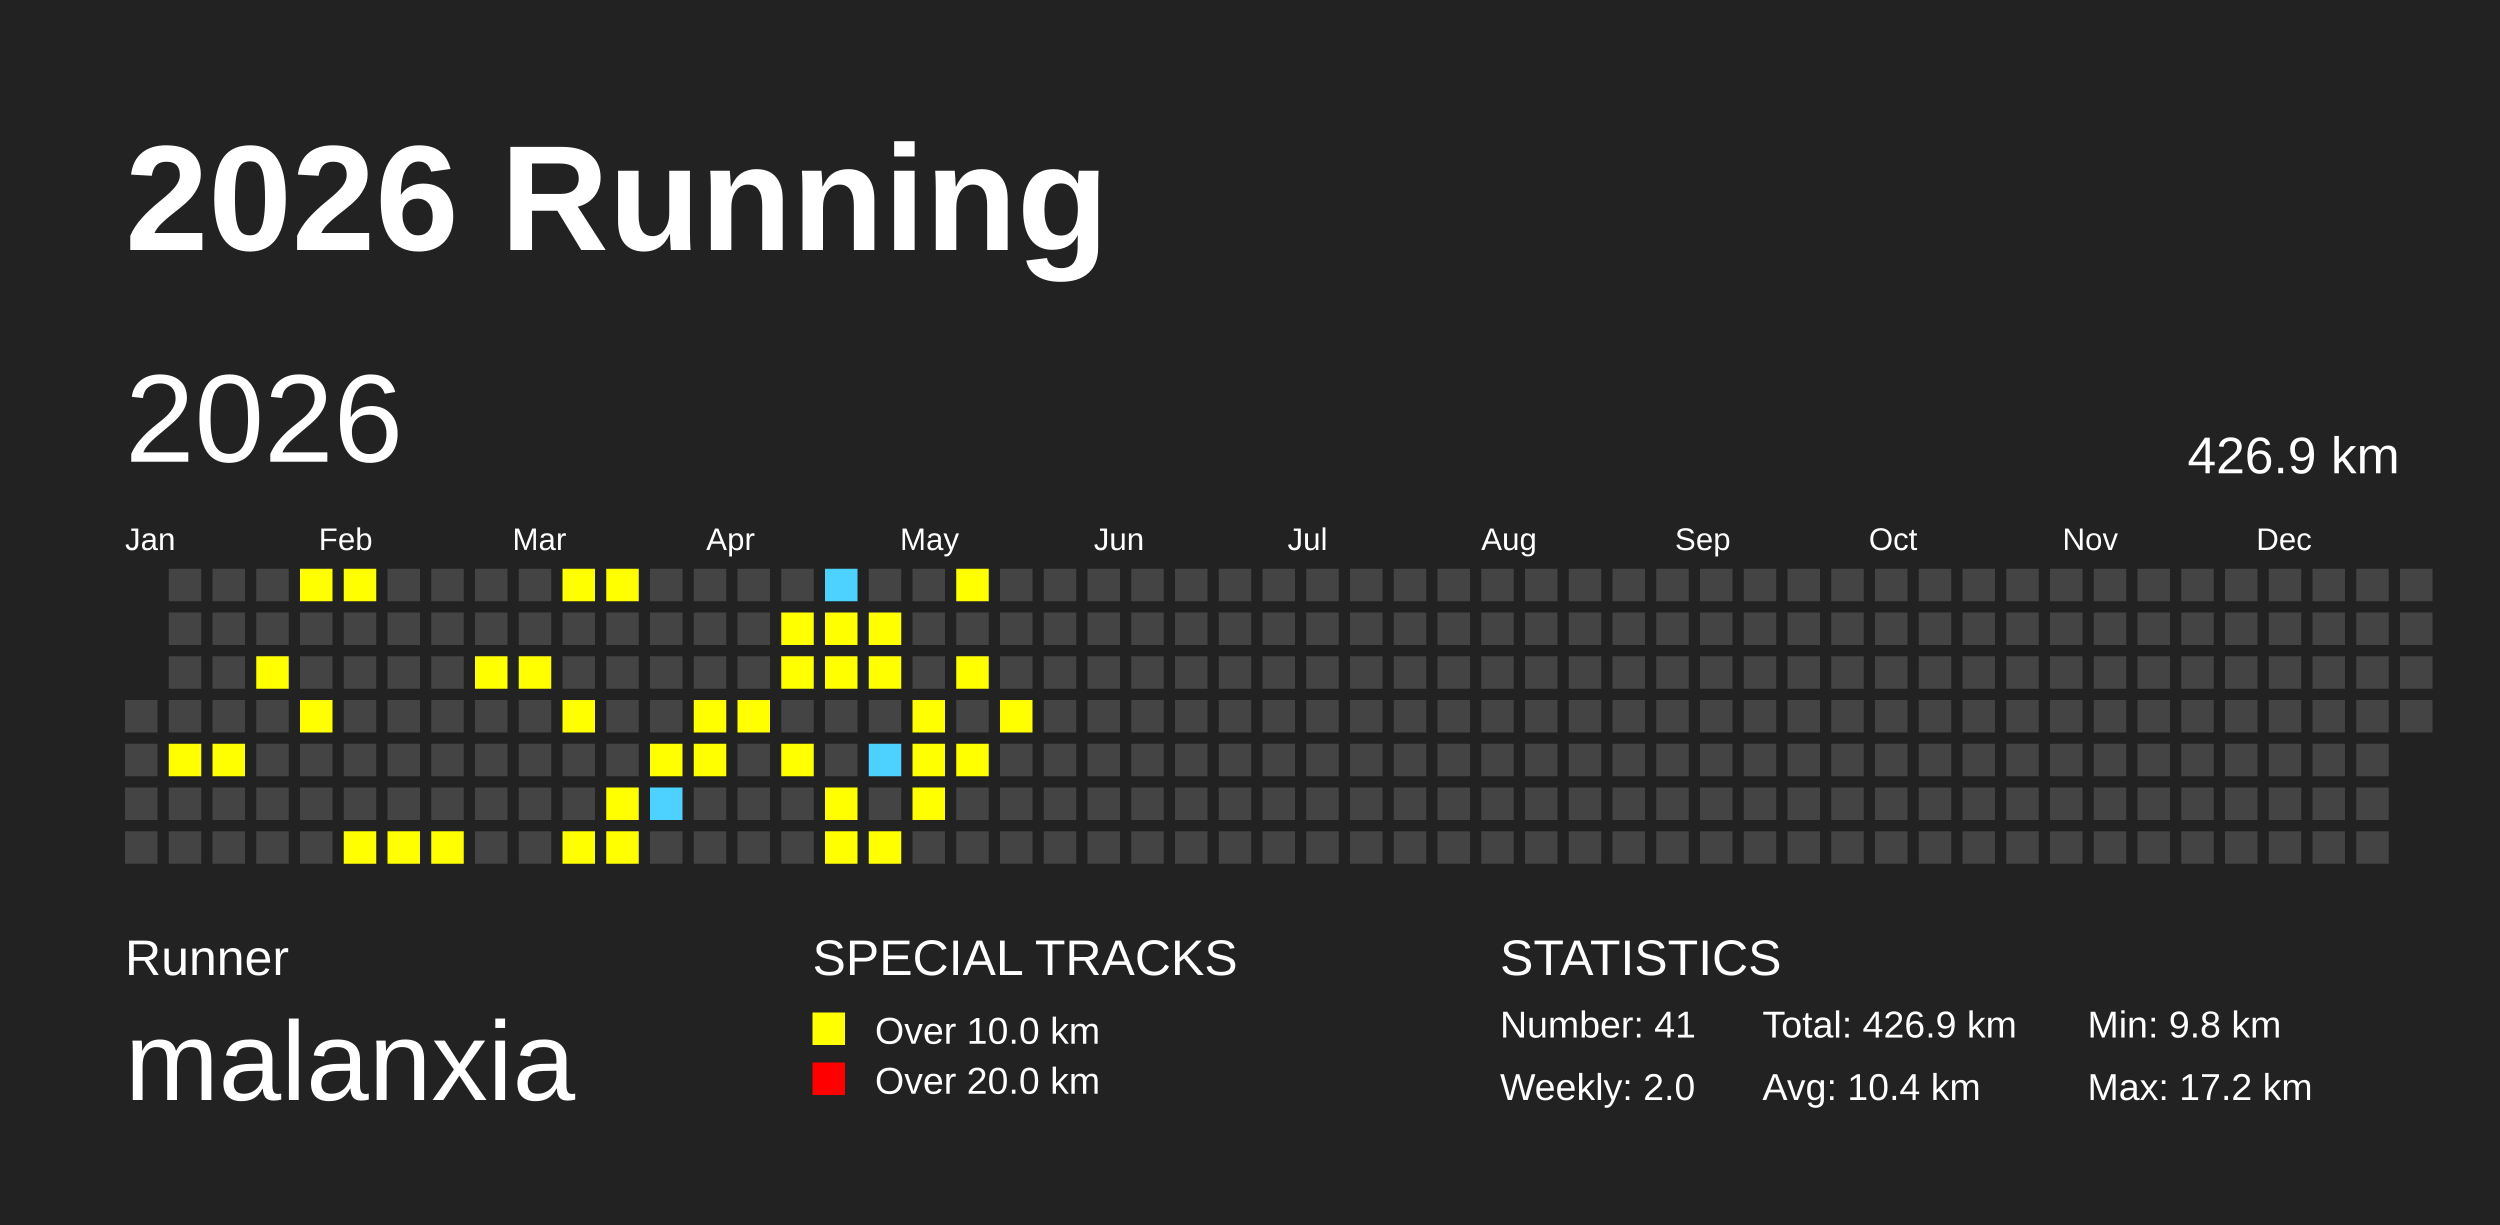
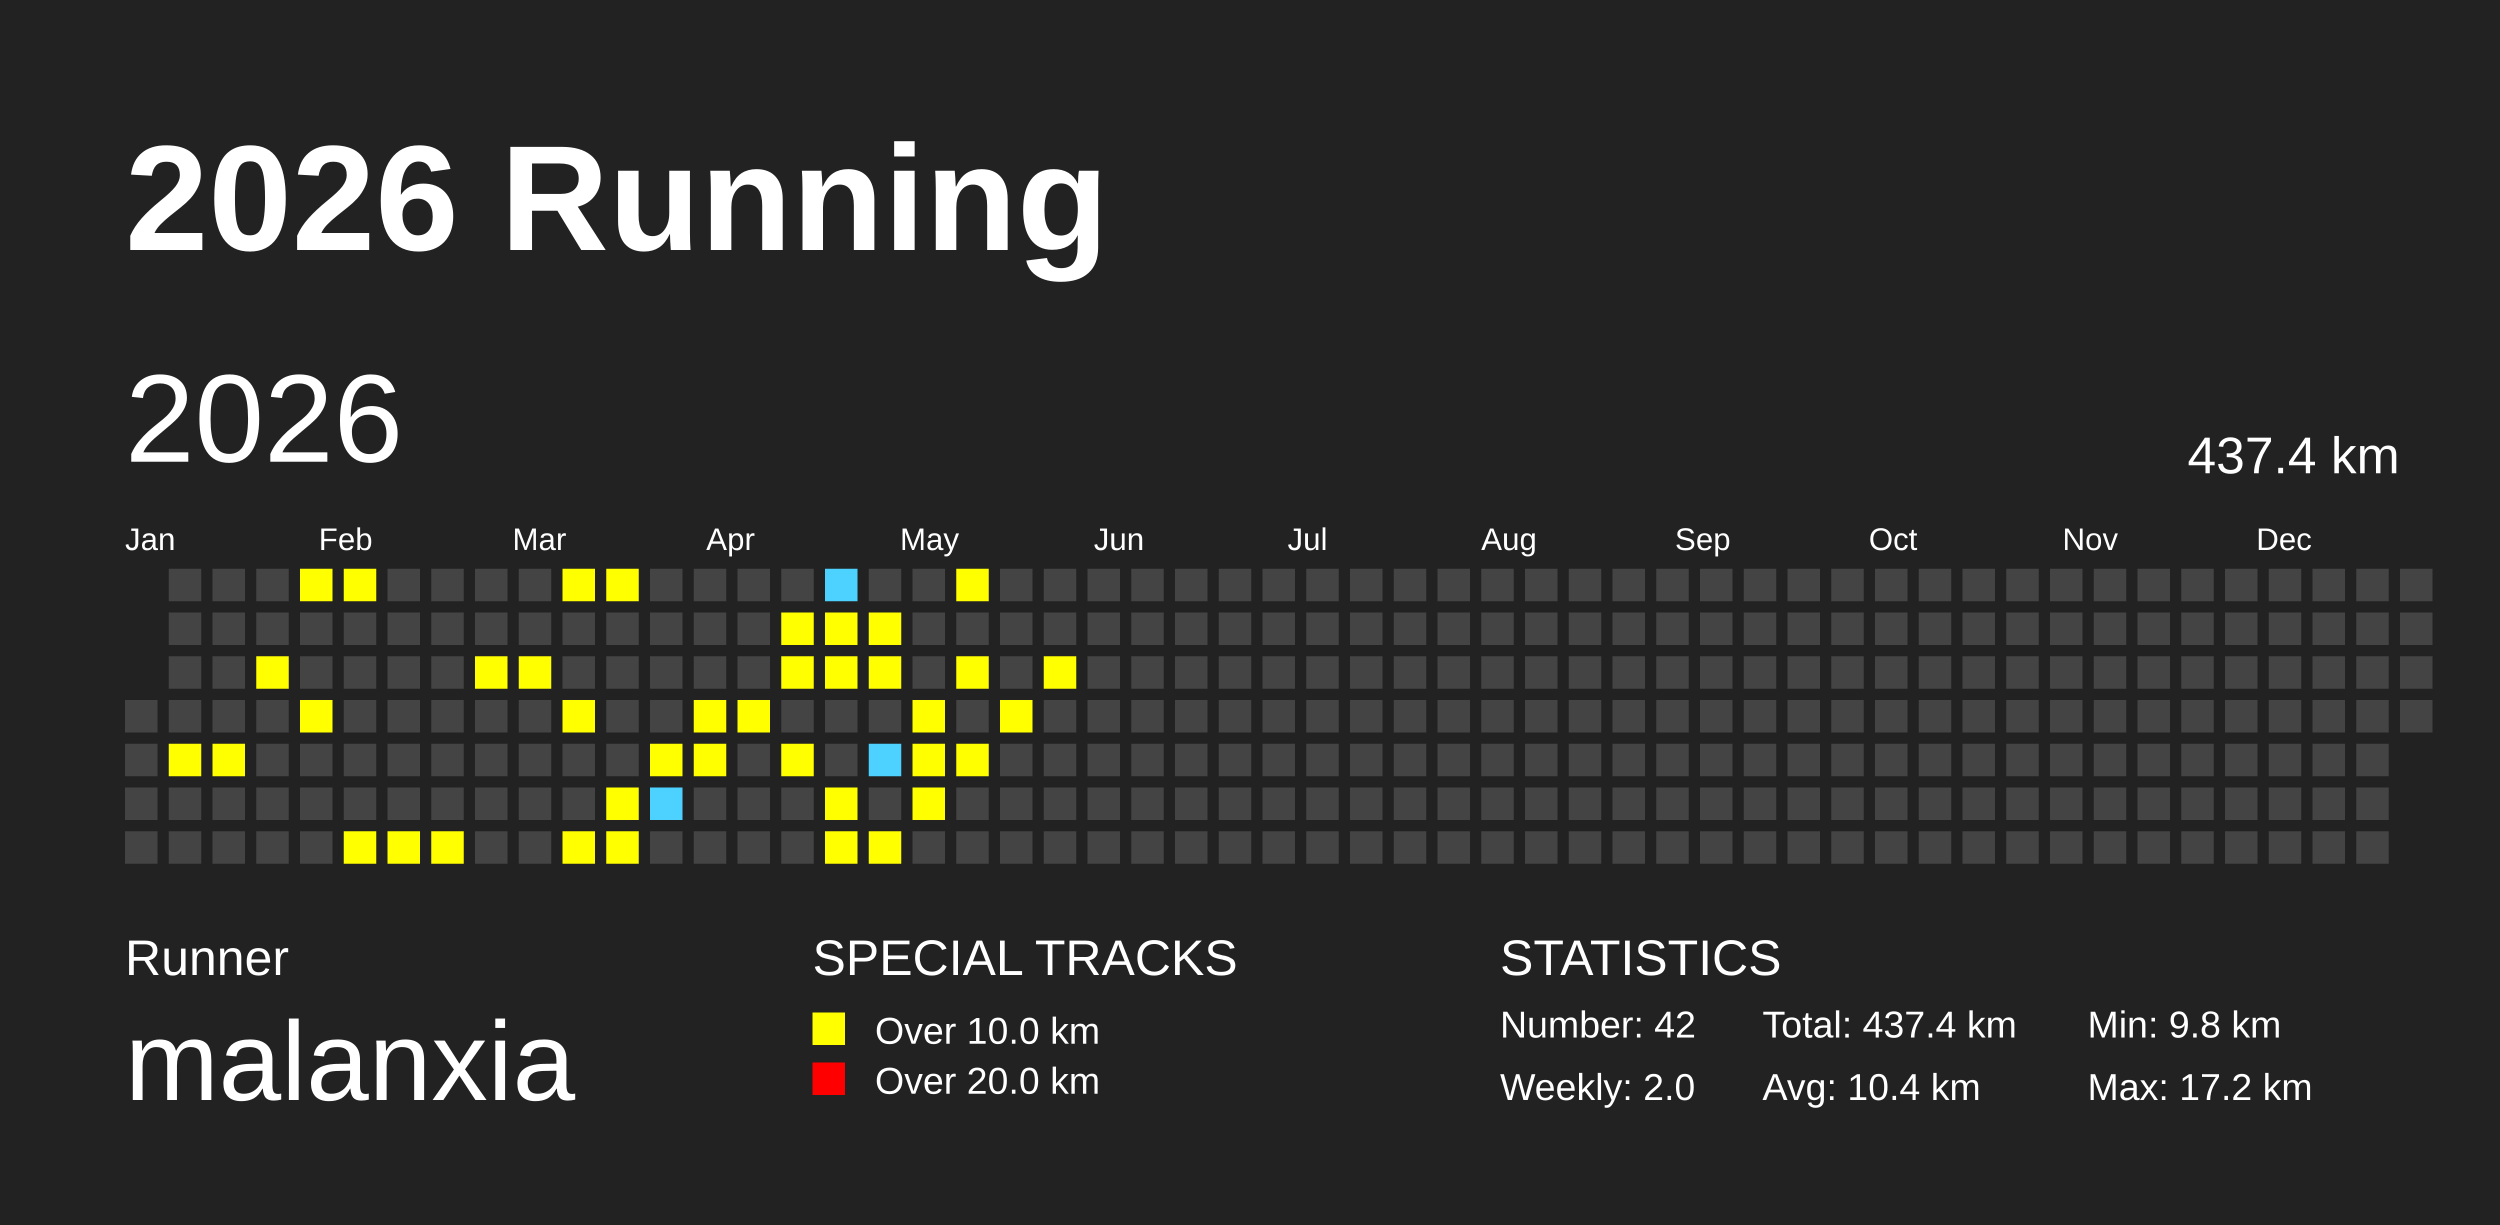
<svg xmlns="http://www.w3.org/2000/svg" baseProfile="full" height="98mm" version="1.1" viewBox="0,0,200,98" width="200mm">
  <defs />
  <rect fill="#222222" height="98" width="200" x="0" y="0" />
  <text fill="#FFFFFF" style="font-size:12px; font-family:Arial; font-weight:bold;" x="10" y="20">2026 Running</text>
  <text fill="#FFFFFF" style="font-size:4px; font-family:Arial" x="10" y="78">Runner</text>
  <text fill="#FFFFFF" style="font-size:9px; font-family:Arial" x="10" y="88">malanxia</text>
  <text fill="#FFFFFF" style="font-size:4px; font-family:Arial" x="65" y="78">SPECIAL TRACKS</text>
  <rect fill="yellow" height="2.6" width="2.6" x="65" y="81" />
  <text fill="#FFFFFF" style="font-size:3px; font-family:Arial" x="70" y="83.5">Over 10.0 km</text>
  <rect fill="red" height="2.6" width="2.6" x="65" y="85" />
  <text fill="#FFFFFF" style="font-size:3px; font-family:Arial" x="70" y="87.5">Over 20.0 km</text>
  <text fill="#FFFFFF" style="font-size:4px; font-family:Arial" x="120" y="78">STATISTICS</text>
-   <text fill="#FFFFFF" style="font-size:3px; font-family:Arial" x="120" y="83">Number: 41</text>
+   <text fill="#FFFFFF" style="font-size:3px; font-family:Arial" x="120" y="83">Number: 42</text>
  <text fill="#FFFFFF" style="font-size:3px; font-family:Arial" x="120" y="88">Weekly: 2.0</text>
-   <text fill="#FFFFFF" style="font-size:3px; font-family:Arial" x="141" y="83">Total: 426.9 km</text>
+   <text fill="#FFFFFF" style="font-size:3px; font-family:Arial" x="141" y="83">Total: 437.4 km</text>
  <text fill="#FFFFFF" style="font-size:3px; font-family:Arial" x="141" y="88">Avg: 10.4 km</text>
  <text fill="#FFFFFF" style="font-size:3px; font-family:Arial" x="167" y="83">Min: 9.8 km</text>
  <text fill="#FFFFFF" style="font-size:3px; font-family:Arial" x="167" y="88">Max: 17.2 km</text>
  <text dominant-baseline="hanging" fill="#FFFFFF" style="font-size:10.0px; font-family:Arial;" x="10" y="30">2026</text>
-   <text dominant-baseline="hanging" fill="#FFFFFF" style="font-size:4.125px; font-family:Arial;" x="175" y="35">426.9 km</text>
+   <text dominant-baseline="hanging" fill="#FFFFFF" style="font-size:4.125px; font-family:Arial;" x="175" y="35">437.4 km</text>
  <text fill="#FFFFFF" style="font-size:2.5px; font-family:Arial" x="10.0" y="44">Jan</text>
  <text fill="#FFFFFF" style="font-size:2.5px; font-family:Arial" x="25.5" y="44">Feb</text>
  <text fill="#FFFFFF" style="font-size:2.5px; font-family:Arial" x="41.0" y="44">Mar</text>
  <text fill="#FFFFFF" style="font-size:2.5px; font-family:Arial" x="56.5" y="44">Apr</text>
  <text fill="#FFFFFF" style="font-size:2.5px; font-family:Arial" x="72.0" y="44">May</text>
  <text fill="#FFFFFF" style="font-size:2.5px; font-family:Arial" x="87.5" y="44">Jun</text>
  <text fill="#FFFFFF" style="font-size:2.5px; font-family:Arial" x="103.0" y="44">Jul</text>
  <text fill="#FFFFFF" style="font-size:2.5px; font-family:Arial" x="118.5" y="44">Aug</text>
  <text fill="#FFFFFF" style="font-size:2.5px; font-family:Arial" x="134.0" y="44">Sep</text>
  <text fill="#FFFFFF" style="font-size:2.5px; font-family:Arial" x="149.5" y="44">Oct</text>
  <text fill="#FFFFFF" style="font-size:2.5px; font-family:Arial" x="165.0" y="44">Nov</text>
  <text fill="#FFFFFF" style="font-size:2.5px; font-family:Arial" x="180.5" y="44">Dec</text>
  <rect fill="#444444" height="2.6" width="2.6" x="10.0" y="56.0" />
  <rect fill="#444444" height="2.6" width="2.6" x="10.0" y="59.5" />
  <rect fill="#444444" height="2.6" width="2.6" x="10.0" y="63.0" />
  <rect fill="#444444" height="2.6" width="2.6" x="10.0" y="66.5" />
  <rect fill="#444444" height="2.6" width="2.6" x="13.5" y="45.5" />
  <rect fill="#444444" height="2.6" width="2.6" x="13.5" y="49.0" />
  <rect fill="#444444" height="2.6" width="2.6" x="13.5" y="52.5" />
  <rect fill="#444444" height="2.6" width="2.6" x="13.5" y="56.0" />
  <rect fill="yellow" height="2.6" width="2.6" x="13.5" y="59.5" />
  <rect fill="#444444" height="2.6" width="2.6" x="13.5" y="63.0" />
  <rect fill="#444444" height="2.6" width="2.6" x="13.5" y="66.5" />
  <rect fill="#444444" height="2.6" width="2.6" x="17.0" y="45.5" />
  <rect fill="#444444" height="2.6" width="2.6" x="17.0" y="49.0" />
  <rect fill="#444444" height="2.6" width="2.6" x="17.0" y="52.5" />
  <rect fill="#444444" height="2.6" width="2.6" x="17.0" y="56.0" />
  <rect fill="yellow" height="2.6" width="2.6" x="17.0" y="59.5" />
  <rect fill="#444444" height="2.6" width="2.6" x="17.0" y="63.0" />
  <rect fill="#444444" height="2.6" width="2.6" x="17.0" y="66.5" />
  <rect fill="#444444" height="2.6" width="2.6" x="20.5" y="45.5" />
  <rect fill="#444444" height="2.6" width="2.6" x="20.5" y="49.0" />
  <rect fill="yellow" height="2.6" width="2.6" x="20.5" y="52.5" />
  <rect fill="#444444" height="2.6" width="2.6" x="20.5" y="56.0" />
  <rect fill="#444444" height="2.6" width="2.6" x="20.5" y="59.5" />
  <rect fill="#444444" height="2.6" width="2.6" x="20.5" y="63.0" />
  <rect fill="#444444" height="2.6" width="2.6" x="20.5" y="66.5" />
  <rect fill="yellow" height="2.6" width="2.6" x="24.0" y="45.5" />
  <rect fill="#444444" height="2.6" width="2.6" x="24.0" y="49.0" />
  <rect fill="#444444" height="2.6" width="2.6" x="24.0" y="52.5" />
  <rect fill="yellow" height="2.6" width="2.6" x="24.0" y="56.0" />
  <rect fill="#444444" height="2.6" width="2.6" x="24.0" y="59.5" />
  <rect fill="#444444" height="2.6" width="2.6" x="24.0" y="63.0" />
  <rect fill="#444444" height="2.6" width="2.6" x="24.0" y="66.5" />
  <rect fill="yellow" height="2.6" width="2.6" x="27.5" y="45.5" />
  <rect fill="#444444" height="2.6" width="2.6" x="27.5" y="49.0" />
  <rect fill="#444444" height="2.6" width="2.6" x="27.5" y="52.5" />
  <rect fill="#444444" height="2.6" width="2.6" x="27.5" y="56.0" />
  <rect fill="#444444" height="2.6" width="2.6" x="27.5" y="59.5" />
  <rect fill="#444444" height="2.6" width="2.6" x="27.5" y="63.0" />
  <rect fill="yellow" height="2.6" width="2.6" x="27.5" y="66.5" />
  <rect fill="#444444" height="2.6" width="2.6" x="31.0" y="45.5" />
  <rect fill="#444444" height="2.6" width="2.6" x="31.0" y="49.0" />
  <rect fill="#444444" height="2.6" width="2.6" x="31.0" y="52.5" />
  <rect fill="#444444" height="2.6" width="2.6" x="31.0" y="56.0" />
  <rect fill="#444444" height="2.6" width="2.6" x="31.0" y="59.5" />
  <rect fill="#444444" height="2.6" width="2.6" x="31.0" y="63.0" />
  <rect fill="yellow" height="2.6" width="2.6" x="31.0" y="66.5" />
  <rect fill="#444444" height="2.6" width="2.6" x="34.5" y="45.5" />
  <rect fill="#444444" height="2.6" width="2.6" x="34.5" y="49.0" />
  <rect fill="#444444" height="2.6" width="2.6" x="34.5" y="52.5" />
  <rect fill="#444444" height="2.6" width="2.6" x="34.5" y="56.0" />
  <rect fill="#444444" height="2.6" width="2.6" x="34.5" y="59.5" />
  <rect fill="#444444" height="2.6" width="2.6" x="34.5" y="63.0" />
  <rect fill="yellow" height="2.6" width="2.6" x="34.5" y="66.5" />
  <rect fill="#444444" height="2.6" width="2.6" x="38.0" y="45.5" />
  <rect fill="#444444" height="2.6" width="2.6" x="38.0" y="49.0" />
  <rect fill="yellow" height="2.6" width="2.6" x="38.0" y="52.5" />
  <rect fill="#444444" height="2.6" width="2.6" x="38.0" y="56.0" />
  <rect fill="#444444" height="2.6" width="2.6" x="38.0" y="59.5" />
  <rect fill="#444444" height="2.6" width="2.6" x="38.0" y="63.0" />
  <rect fill="#444444" height="2.6" width="2.6" x="38.0" y="66.5" />
  <rect fill="#444444" height="2.6" width="2.6" x="41.5" y="45.5" />
  <rect fill="#444444" height="2.6" width="2.6" x="41.5" y="49.0" />
  <rect fill="yellow" height="2.6" width="2.6" x="41.5" y="52.5" />
  <rect fill="#444444" height="2.6" width="2.6" x="41.5" y="56.0" />
  <rect fill="#444444" height="2.6" width="2.6" x="41.5" y="59.5" />
  <rect fill="#444444" height="2.6" width="2.6" x="41.5" y="63.0" />
  <rect fill="#444444" height="2.6" width="2.6" x="41.5" y="66.5" />
  <rect fill="yellow" height="2.6" width="2.6" x="45.0" y="45.5" />
  <rect fill="#444444" height="2.6" width="2.6" x="45.0" y="49.0" />
  <rect fill="#444444" height="2.6" width="2.6" x="45.0" y="52.5" />
  <rect fill="yellow" height="2.6" width="2.6" x="45.0" y="56.0" />
  <rect fill="#444444" height="2.6" width="2.6" x="45.0" y="59.5" />
  <rect fill="#444444" height="2.6" width="2.6" x="45.0" y="63.0" />
  <rect fill="yellow" height="2.6" width="2.6" x="45.0" y="66.5" />
  <rect fill="yellow" height="2.6" width="2.6" x="48.5" y="45.5" />
  <rect fill="#444444" height="2.6" width="2.6" x="48.5" y="49.0" />
  <rect fill="#444444" height="2.6" width="2.6" x="48.5" y="52.5" />
  <rect fill="#444444" height="2.6" width="2.6" x="48.5" y="56.0" />
  <rect fill="#444444" height="2.6" width="2.6" x="48.5" y="59.5" />
  <rect fill="yellow" height="2.6" width="2.6" x="48.5" y="63.0" />
  <rect fill="yellow" height="2.6" width="2.6" x="48.5" y="66.5" />
  <rect fill="#444444" height="2.6" width="2.6" x="52.0" y="45.5" />
  <rect fill="#444444" height="2.6" width="2.6" x="52.0" y="49.0" />
  <rect fill="#444444" height="2.6" width="2.6" x="52.0" y="52.5" />
  <rect fill="#444444" height="2.6" width="2.6" x="52.0" y="56.0" />
  <rect fill="yellow" height="2.6" width="2.6" x="52.0" y="59.5" />
  <rect fill="#4DD2FF" height="2.6" width="2.6" x="52.0" y="63.0" />
  <rect fill="#444444" height="2.6" width="2.6" x="52.0" y="66.5" />
  <rect fill="#444444" height="2.6" width="2.6" x="55.5" y="45.5" />
  <rect fill="#444444" height="2.6" width="2.6" x="55.5" y="49.0" />
  <rect fill="#444444" height="2.6" width="2.6" x="55.5" y="52.5" />
  <rect fill="yellow" height="2.6" width="2.6" x="55.5" y="56.0" />
  <rect fill="yellow" height="2.6" width="2.6" x="55.5" y="59.5" />
  <rect fill="#444444" height="2.6" width="2.6" x="55.5" y="63.0" />
  <rect fill="#444444" height="2.6" width="2.6" x="55.5" y="66.5" />
  <rect fill="#444444" height="2.6" width="2.6" x="59.0" y="45.5" />
  <rect fill="#444444" height="2.6" width="2.6" x="59.0" y="49.0" />
  <rect fill="#444444" height="2.6" width="2.6" x="59.0" y="52.5" />
  <rect fill="yellow" height="2.6" width="2.6" x="59.0" y="56.0" />
  <rect fill="#444444" height="2.6" width="2.6" x="59.0" y="59.5" />
  <rect fill="#444444" height="2.6" width="2.6" x="59.0" y="63.0" />
  <rect fill="#444444" height="2.6" width="2.6" x="59.0" y="66.5" />
  <rect fill="#444444" height="2.6" width="2.6" x="62.5" y="45.5" />
  <rect fill="yellow" height="2.6" width="2.6" x="62.5" y="49.0" />
  <rect fill="yellow" height="2.6" width="2.6" x="62.5" y="52.5" />
  <rect fill="#444444" height="2.6" width="2.6" x="62.5" y="56.0" />
  <rect fill="yellow" height="2.6" width="2.6" x="62.5" y="59.5" />
  <rect fill="#444444" height="2.6" width="2.6" x="62.5" y="63.0" />
  <rect fill="#444444" height="2.6" width="2.6" x="62.5" y="66.5" />
  <rect fill="#4DD2FF" height="2.6" width="2.6" x="66.0" y="45.5" />
  <rect fill="yellow" height="2.6" width="2.6" x="66.0" y="49.0" />
  <rect fill="yellow" height="2.6" width="2.6" x="66.0" y="52.5" />
  <rect fill="#444444" height="2.6" width="2.6" x="66.0" y="56.0" />
  <rect fill="#444444" height="2.6" width="2.6" x="66.0" y="59.5" />
  <rect fill="yellow" height="2.6" width="2.6" x="66.0" y="63.0" />
  <rect fill="yellow" height="2.6" width="2.6" x="66.0" y="66.5" />
  <rect fill="#444444" height="2.6" width="2.6" x="69.5" y="45.5" />
  <rect fill="yellow" height="2.6" width="2.6" x="69.5" y="49.0" />
  <rect fill="yellow" height="2.6" width="2.6" x="69.5" y="52.5" />
  <rect fill="#444444" height="2.6" width="2.6" x="69.5" y="56.0" />
  <rect fill="#4DD2FF" height="2.6" width="2.6" x="69.5" y="59.5" />
  <rect fill="#444444" height="2.6" width="2.6" x="69.5" y="63.0" />
  <rect fill="yellow" height="2.6" width="2.6" x="69.5" y="66.5" />
  <rect fill="#444444" height="2.6" width="2.6" x="73.0" y="45.5" />
  <rect fill="#444444" height="2.6" width="2.6" x="73.0" y="49.0" />
  <rect fill="#444444" height="2.6" width="2.6" x="73.0" y="52.5" />
  <rect fill="yellow" height="2.6" width="2.6" x="73.0" y="56.0" />
  <rect fill="yellow" height="2.6" width="2.6" x="73.0" y="59.5" />
  <rect fill="yellow" height="2.6" width="2.6" x="73.0" y="63.0" />
  <rect fill="#444444" height="2.6" width="2.6" x="73.0" y="66.5" />
  <rect fill="yellow" height="2.6" width="2.6" x="76.5" y="45.5" />
  <rect fill="#444444" height="2.6" width="2.6" x="76.5" y="49.0" />
  <rect fill="yellow" height="2.6" width="2.6" x="76.5" y="52.5" />
  <rect fill="#444444" height="2.6" width="2.6" x="76.5" y="56.0" />
  <rect fill="yellow" height="2.6" width="2.6" x="76.5" y="59.5" />
  <rect fill="#444444" height="2.6" width="2.6" x="76.5" y="63.0" />
  <rect fill="#444444" height="2.6" width="2.6" x="76.5" y="66.5" />
  <rect fill="#444444" height="2.6" width="2.6" x="80.0" y="45.5" />
  <rect fill="#444444" height="2.6" width="2.6" x="80.0" y="49.0" />
  <rect fill="#444444" height="2.6" width="2.6" x="80.0" y="52.5" />
  <rect fill="yellow" height="2.6" width="2.6" x="80.0" y="56.0" />
  <rect fill="#444444" height="2.6" width="2.6" x="80.0" y="59.5" />
  <rect fill="#444444" height="2.6" width="2.6" x="80.0" y="63.0" />
  <rect fill="#444444" height="2.6" width="2.6" x="80.0" y="66.5" />
  <rect fill="#444444" height="2.6" width="2.6" x="83.5" y="45.5" />
  <rect fill="#444444" height="2.6" width="2.6" x="83.5" y="49.0" />
-   <rect fill="#444444" height="2.6" width="2.6" x="83.5" y="52.5" />
+   <rect fill="yellow" height="2.6" width="2.6" x="83.5" y="52.5" />
  <rect fill="#444444" height="2.6" width="2.6" x="83.5" y="56.0" />
  <rect fill="#444444" height="2.6" width="2.6" x="83.5" y="59.5" />
  <rect fill="#444444" height="2.6" width="2.6" x="83.5" y="63.0" />
  <rect fill="#444444" height="2.6" width="2.6" x="83.5" y="66.5" />
  <rect fill="#444444" height="2.6" width="2.6" x="87.0" y="45.5" />
  <rect fill="#444444" height="2.6" width="2.6" x="87.0" y="49.0" />
  <rect fill="#444444" height="2.6" width="2.6" x="87.0" y="52.5" />
  <rect fill="#444444" height="2.6" width="2.6" x="87.0" y="56.0" />
  <rect fill="#444444" height="2.6" width="2.6" x="87.0" y="59.5" />
  <rect fill="#444444" height="2.6" width="2.6" x="87.0" y="63.0" />
  <rect fill="#444444" height="2.6" width="2.6" x="87.0" y="66.5" />
  <rect fill="#444444" height="2.6" width="2.6" x="90.5" y="45.5" />
  <rect fill="#444444" height="2.6" width="2.6" x="90.5" y="49.0" />
  <rect fill="#444444" height="2.6" width="2.6" x="90.5" y="52.5" />
  <rect fill="#444444" height="2.6" width="2.6" x="90.5" y="56.0" />
  <rect fill="#444444" height="2.6" width="2.6" x="90.5" y="59.5" />
  <rect fill="#444444" height="2.6" width="2.6" x="90.5" y="63.0" />
  <rect fill="#444444" height="2.6" width="2.6" x="90.5" y="66.5" />
  <rect fill="#444444" height="2.6" width="2.6" x="94.0" y="45.5" />
  <rect fill="#444444" height="2.6" width="2.6" x="94.0" y="49.0" />
  <rect fill="#444444" height="2.6" width="2.6" x="94.0" y="52.5" />
  <rect fill="#444444" height="2.6" width="2.6" x="94.0" y="56.0" />
  <rect fill="#444444" height="2.6" width="2.6" x="94.0" y="59.5" />
  <rect fill="#444444" height="2.6" width="2.6" x="94.0" y="63.0" />
  <rect fill="#444444" height="2.6" width="2.6" x="94.0" y="66.5" />
  <rect fill="#444444" height="2.6" width="2.6" x="97.5" y="45.5" />
  <rect fill="#444444" height="2.6" width="2.6" x="97.5" y="49.0" />
  <rect fill="#444444" height="2.6" width="2.6" x="97.5" y="52.5" />
  <rect fill="#444444" height="2.6" width="2.6" x="97.5" y="56.0" />
  <rect fill="#444444" height="2.6" width="2.6" x="97.5" y="59.5" />
  <rect fill="#444444" height="2.6" width="2.6" x="97.5" y="63.0" />
  <rect fill="#444444" height="2.6" width="2.6" x="97.5" y="66.5" />
  <rect fill="#444444" height="2.6" width="2.6" x="101.0" y="45.5" />
  <rect fill="#444444" height="2.6" width="2.6" x="101.0" y="49.0" />
  <rect fill="#444444" height="2.6" width="2.6" x="101.0" y="52.5" />
  <rect fill="#444444" height="2.6" width="2.6" x="101.0" y="56.0" />
  <rect fill="#444444" height="2.6" width="2.6" x="101.0" y="59.5" />
  <rect fill="#444444" height="2.6" width="2.6" x="101.0" y="63.0" />
  <rect fill="#444444" height="2.6" width="2.6" x="101.0" y="66.5" />
  <rect fill="#444444" height="2.6" width="2.6" x="104.5" y="45.5" />
  <rect fill="#444444" height="2.6" width="2.6" x="104.5" y="49.0" />
  <rect fill="#444444" height="2.6" width="2.6" x="104.5" y="52.5" />
  <rect fill="#444444" height="2.6" width="2.6" x="104.5" y="56.0" />
  <rect fill="#444444" height="2.6" width="2.6" x="104.5" y="59.5" />
  <rect fill="#444444" height="2.6" width="2.6" x="104.5" y="63.0" />
  <rect fill="#444444" height="2.6" width="2.6" x="104.5" y="66.5" />
  <rect fill="#444444" height="2.6" width="2.6" x="108.0" y="45.5" />
  <rect fill="#444444" height="2.6" width="2.6" x="108.0" y="49.0" />
  <rect fill="#444444" height="2.6" width="2.6" x="108.0" y="52.5" />
  <rect fill="#444444" height="2.6" width="2.6" x="108.0" y="56.0" />
  <rect fill="#444444" height="2.6" width="2.6" x="108.0" y="59.5" />
  <rect fill="#444444" height="2.6" width="2.6" x="108.0" y="63.0" />
  <rect fill="#444444" height="2.6" width="2.6" x="108.0" y="66.5" />
  <rect fill="#444444" height="2.6" width="2.6" x="111.5" y="45.5" />
  <rect fill="#444444" height="2.6" width="2.6" x="111.5" y="49.0" />
  <rect fill="#444444" height="2.6" width="2.6" x="111.5" y="52.5" />
  <rect fill="#444444" height="2.6" width="2.6" x="111.5" y="56.0" />
  <rect fill="#444444" height="2.6" width="2.6" x="111.5" y="59.5" />
  <rect fill="#444444" height="2.6" width="2.6" x="111.5" y="63.0" />
  <rect fill="#444444" height="2.6" width="2.6" x="111.5" y="66.5" />
  <rect fill="#444444" height="2.6" width="2.6" x="115.0" y="45.5" />
  <rect fill="#444444" height="2.6" width="2.6" x="115.0" y="49.0" />
  <rect fill="#444444" height="2.6" width="2.6" x="115.0" y="52.5" />
  <rect fill="#444444" height="2.6" width="2.6" x="115.0" y="56.0" />
  <rect fill="#444444" height="2.6" width="2.6" x="115.0" y="59.5" />
  <rect fill="#444444" height="2.6" width="2.6" x="115.0" y="63.0" />
  <rect fill="#444444" height="2.6" width="2.6" x="115.0" y="66.5" />
  <rect fill="#444444" height="2.6" width="2.6" x="118.5" y="45.5" />
  <rect fill="#444444" height="2.6" width="2.6" x="118.5" y="49.0" />
  <rect fill="#444444" height="2.6" width="2.6" x="118.5" y="52.5" />
  <rect fill="#444444" height="2.6" width="2.6" x="118.5" y="56.0" />
  <rect fill="#444444" height="2.6" width="2.6" x="118.5" y="59.5" />
  <rect fill="#444444" height="2.6" width="2.6" x="118.5" y="63.0" />
  <rect fill="#444444" height="2.6" width="2.6" x="118.5" y="66.5" />
  <rect fill="#444444" height="2.6" width="2.6" x="122.0" y="45.5" />
  <rect fill="#444444" height="2.6" width="2.6" x="122.0" y="49.0" />
  <rect fill="#444444" height="2.6" width="2.6" x="122.0" y="52.5" />
  <rect fill="#444444" height="2.6" width="2.6" x="122.0" y="56.0" />
  <rect fill="#444444" height="2.6" width="2.6" x="122.0" y="59.5" />
  <rect fill="#444444" height="2.6" width="2.6" x="122.0" y="63.0" />
  <rect fill="#444444" height="2.6" width="2.6" x="122.0" y="66.5" />
  <rect fill="#444444" height="2.6" width="2.6" x="125.5" y="45.5" />
  <rect fill="#444444" height="2.6" width="2.6" x="125.5" y="49.0" />
  <rect fill="#444444" height="2.6" width="2.6" x="125.5" y="52.5" />
  <rect fill="#444444" height="2.6" width="2.6" x="125.5" y="56.0" />
  <rect fill="#444444" height="2.6" width="2.6" x="125.5" y="59.5" />
  <rect fill="#444444" height="2.6" width="2.6" x="125.5" y="63.0" />
  <rect fill="#444444" height="2.6" width="2.6" x="125.5" y="66.5" />
  <rect fill="#444444" height="2.6" width="2.6" x="129.0" y="45.5" />
  <rect fill="#444444" height="2.6" width="2.6" x="129.0" y="49.0" />
  <rect fill="#444444" height="2.6" width="2.6" x="129.0" y="52.5" />
  <rect fill="#444444" height="2.6" width="2.6" x="129.0" y="56.0" />
  <rect fill="#444444" height="2.6" width="2.6" x="129.0" y="59.5" />
  <rect fill="#444444" height="2.6" width="2.6" x="129.0" y="63.0" />
  <rect fill="#444444" height="2.6" width="2.6" x="129.0" y="66.5" />
  <rect fill="#444444" height="2.6" width="2.6" x="132.5" y="45.5" />
  <rect fill="#444444" height="2.6" width="2.6" x="132.5" y="49.0" />
  <rect fill="#444444" height="2.6" width="2.6" x="132.5" y="52.5" />
  <rect fill="#444444" height="2.6" width="2.6" x="132.5" y="56.0" />
  <rect fill="#444444" height="2.6" width="2.6" x="132.5" y="59.5" />
  <rect fill="#444444" height="2.6" width="2.6" x="132.5" y="63.0" />
  <rect fill="#444444" height="2.6" width="2.6" x="132.5" y="66.5" />
  <rect fill="#444444" height="2.6" width="2.6" x="136.0" y="45.5" />
  <rect fill="#444444" height="2.6" width="2.6" x="136.0" y="49.0" />
  <rect fill="#444444" height="2.6" width="2.6" x="136.0" y="52.5" />
  <rect fill="#444444" height="2.6" width="2.6" x="136.0" y="56.0" />
  <rect fill="#444444" height="2.6" width="2.6" x="136.0" y="59.5" />
  <rect fill="#444444" height="2.6" width="2.6" x="136.0" y="63.0" />
  <rect fill="#444444" height="2.6" width="2.6" x="136.0" y="66.5" />
  <rect fill="#444444" height="2.6" width="2.6" x="139.5" y="45.5" />
  <rect fill="#444444" height="2.6" width="2.6" x="139.5" y="49.0" />
  <rect fill="#444444" height="2.6" width="2.6" x="139.5" y="52.5" />
  <rect fill="#444444" height="2.6" width="2.6" x="139.5" y="56.0" />
  <rect fill="#444444" height="2.6" width="2.6" x="139.5" y="59.5" />
  <rect fill="#444444" height="2.6" width="2.6" x="139.5" y="63.0" />
  <rect fill="#444444" height="2.6" width="2.6" x="139.5" y="66.5" />
  <rect fill="#444444" height="2.6" width="2.6" x="143.0" y="45.5" />
  <rect fill="#444444" height="2.6" width="2.6" x="143.0" y="49.0" />
  <rect fill="#444444" height="2.6" width="2.6" x="143.0" y="52.5" />
  <rect fill="#444444" height="2.6" width="2.6" x="143.0" y="56.0" />
  <rect fill="#444444" height="2.6" width="2.6" x="143.0" y="59.5" />
  <rect fill="#444444" height="2.6" width="2.6" x="143.0" y="63.0" />
  <rect fill="#444444" height="2.6" width="2.6" x="143.0" y="66.5" />
  <rect fill="#444444" height="2.6" width="2.6" x="146.5" y="45.5" />
  <rect fill="#444444" height="2.6" width="2.6" x="146.5" y="49.0" />
  <rect fill="#444444" height="2.6" width="2.6" x="146.5" y="52.5" />
  <rect fill="#444444" height="2.6" width="2.6" x="146.5" y="56.0" />
  <rect fill="#444444" height="2.6" width="2.6" x="146.5" y="59.5" />
  <rect fill="#444444" height="2.6" width="2.6" x="146.5" y="63.0" />
  <rect fill="#444444" height="2.6" width="2.6" x="146.5" y="66.5" />
  <rect fill="#444444" height="2.6" width="2.6" x="150.0" y="45.5" />
  <rect fill="#444444" height="2.6" width="2.6" x="150.0" y="49.0" />
  <rect fill="#444444" height="2.6" width="2.6" x="150.0" y="52.5" />
  <rect fill="#444444" height="2.6" width="2.6" x="150.0" y="56.0" />
  <rect fill="#444444" height="2.6" width="2.6" x="150.0" y="59.5" />
  <rect fill="#444444" height="2.6" width="2.6" x="150.0" y="63.0" />
  <rect fill="#444444" height="2.6" width="2.6" x="150.0" y="66.5" />
  <rect fill="#444444" height="2.6" width="2.6" x="153.5" y="45.5" />
  <rect fill="#444444" height="2.6" width="2.6" x="153.5" y="49.0" />
  <rect fill="#444444" height="2.6" width="2.6" x="153.5" y="52.5" />
  <rect fill="#444444" height="2.6" width="2.6" x="153.5" y="56.0" />
  <rect fill="#444444" height="2.6" width="2.6" x="153.5" y="59.5" />
  <rect fill="#444444" height="2.6" width="2.6" x="153.5" y="63.0" />
  <rect fill="#444444" height="2.6" width="2.6" x="153.5" y="66.5" />
  <rect fill="#444444" height="2.6" width="2.6" x="157.0" y="45.5" />
  <rect fill="#444444" height="2.6" width="2.6" x="157.0" y="49.0" />
  <rect fill="#444444" height="2.6" width="2.6" x="157.0" y="52.5" />
  <rect fill="#444444" height="2.6" width="2.6" x="157.0" y="56.0" />
  <rect fill="#444444" height="2.6" width="2.6" x="157.0" y="59.5" />
  <rect fill="#444444" height="2.6" width="2.6" x="157.0" y="63.0" />
  <rect fill="#444444" height="2.6" width="2.6" x="157.0" y="66.5" />
  <rect fill="#444444" height="2.6" width="2.6" x="160.5" y="45.5" />
  <rect fill="#444444" height="2.6" width="2.6" x="160.5" y="49.0" />
  <rect fill="#444444" height="2.6" width="2.6" x="160.5" y="52.5" />
  <rect fill="#444444" height="2.6" width="2.6" x="160.5" y="56.0" />
  <rect fill="#444444" height="2.6" width="2.6" x="160.5" y="59.5" />
  <rect fill="#444444" height="2.6" width="2.6" x="160.5" y="63.0" />
  <rect fill="#444444" height="2.6" width="2.6" x="160.5" y="66.5" />
  <rect fill="#444444" height="2.6" width="2.6" x="164.0" y="45.5" />
  <rect fill="#444444" height="2.6" width="2.6" x="164.0" y="49.0" />
  <rect fill="#444444" height="2.6" width="2.6" x="164.0" y="52.5" />
  <rect fill="#444444" height="2.6" width="2.6" x="164.0" y="56.0" />
  <rect fill="#444444" height="2.6" width="2.6" x="164.0" y="59.5" />
  <rect fill="#444444" height="2.6" width="2.6" x="164.0" y="63.0" />
  <rect fill="#444444" height="2.6" width="2.6" x="164.0" y="66.5" />
  <rect fill="#444444" height="2.6" width="2.6" x="167.5" y="45.5" />
  <rect fill="#444444" height="2.6" width="2.6" x="167.5" y="49.0" />
  <rect fill="#444444" height="2.6" width="2.6" x="167.5" y="52.5" />
  <rect fill="#444444" height="2.6" width="2.6" x="167.5" y="56.0" />
  <rect fill="#444444" height="2.6" width="2.6" x="167.5" y="59.5" />
  <rect fill="#444444" height="2.6" width="2.6" x="167.5" y="63.0" />
  <rect fill="#444444" height="2.6" width="2.6" x="167.5" y="66.5" />
  <rect fill="#444444" height="2.6" width="2.6" x="171.0" y="45.5" />
  <rect fill="#444444" height="2.6" width="2.6" x="171.0" y="49.0" />
  <rect fill="#444444" height="2.6" width="2.6" x="171.0" y="52.5" />
  <rect fill="#444444" height="2.6" width="2.6" x="171.0" y="56.0" />
  <rect fill="#444444" height="2.6" width="2.6" x="171.0" y="59.5" />
  <rect fill="#444444" height="2.6" width="2.6" x="171.0" y="63.0" />
  <rect fill="#444444" height="2.6" width="2.6" x="171.0" y="66.5" />
  <rect fill="#444444" height="2.6" width="2.6" x="174.5" y="45.5" />
  <rect fill="#444444" height="2.6" width="2.6" x="174.5" y="49.0" />
  <rect fill="#444444" height="2.6" width="2.6" x="174.5" y="52.5" />
  <rect fill="#444444" height="2.6" width="2.6" x="174.5" y="56.0" />
  <rect fill="#444444" height="2.6" width="2.6" x="174.5" y="59.5" />
  <rect fill="#444444" height="2.6" width="2.6" x="174.5" y="63.0" />
  <rect fill="#444444" height="2.6" width="2.6" x="174.5" y="66.5" />
  <rect fill="#444444" height="2.6" width="2.6" x="178.0" y="45.5" />
  <rect fill="#444444" height="2.6" width="2.6" x="178.0" y="49.0" />
  <rect fill="#444444" height="2.6" width="2.6" x="178.0" y="52.5" />
  <rect fill="#444444" height="2.6" width="2.6" x="178.0" y="56.0" />
  <rect fill="#444444" height="2.6" width="2.6" x="178.0" y="59.5" />
  <rect fill="#444444" height="2.6" width="2.6" x="178.0" y="63.0" />
  <rect fill="#444444" height="2.6" width="2.6" x="178.0" y="66.5" />
  <rect fill="#444444" height="2.6" width="2.6" x="181.5" y="45.5" />
  <rect fill="#444444" height="2.6" width="2.6" x="181.5" y="49.0" />
  <rect fill="#444444" height="2.6" width="2.6" x="181.5" y="52.5" />
  <rect fill="#444444" height="2.6" width="2.6" x="181.5" y="56.0" />
  <rect fill="#444444" height="2.6" width="2.6" x="181.5" y="59.5" />
  <rect fill="#444444" height="2.6" width="2.6" x="181.5" y="63.0" />
  <rect fill="#444444" height="2.6" width="2.6" x="181.5" y="66.5" />
  <rect fill="#444444" height="2.6" width="2.6" x="185.0" y="45.5" />
  <rect fill="#444444" height="2.6" width="2.6" x="185.0" y="49.0" />
  <rect fill="#444444" height="2.6" width="2.6" x="185.0" y="52.5" />
  <rect fill="#444444" height="2.6" width="2.6" x="185.0" y="56.0" />
  <rect fill="#444444" height="2.6" width="2.6" x="185.0" y="59.5" />
  <rect fill="#444444" height="2.6" width="2.6" x="185.0" y="63.0" />
  <rect fill="#444444" height="2.6" width="2.6" x="185.0" y="66.5" />
  <rect fill="#444444" height="2.6" width="2.6" x="188.5" y="45.5" />
  <rect fill="#444444" height="2.6" width="2.6" x="188.5" y="49.0" />
  <rect fill="#444444" height="2.6" width="2.6" x="188.5" y="52.5" />
  <rect fill="#444444" height="2.6" width="2.6" x="188.5" y="56.0" />
  <rect fill="#444444" height="2.6" width="2.6" x="188.5" y="59.5" />
  <rect fill="#444444" height="2.6" width="2.6" x="188.5" y="63.0" />
  <rect fill="#444444" height="2.6" width="2.6" x="188.5" y="66.5" />
  <rect fill="#444444" height="2.6" width="2.6" x="192.0" y="45.5" />
  <rect fill="#444444" height="2.6" width="2.6" x="192.0" y="49.0" />
  <rect fill="#444444" height="2.6" width="2.6" x="192.0" y="52.5" />
  <rect fill="#444444" height="2.6" width="2.6" x="192.0" y="56.0" />
</svg>
